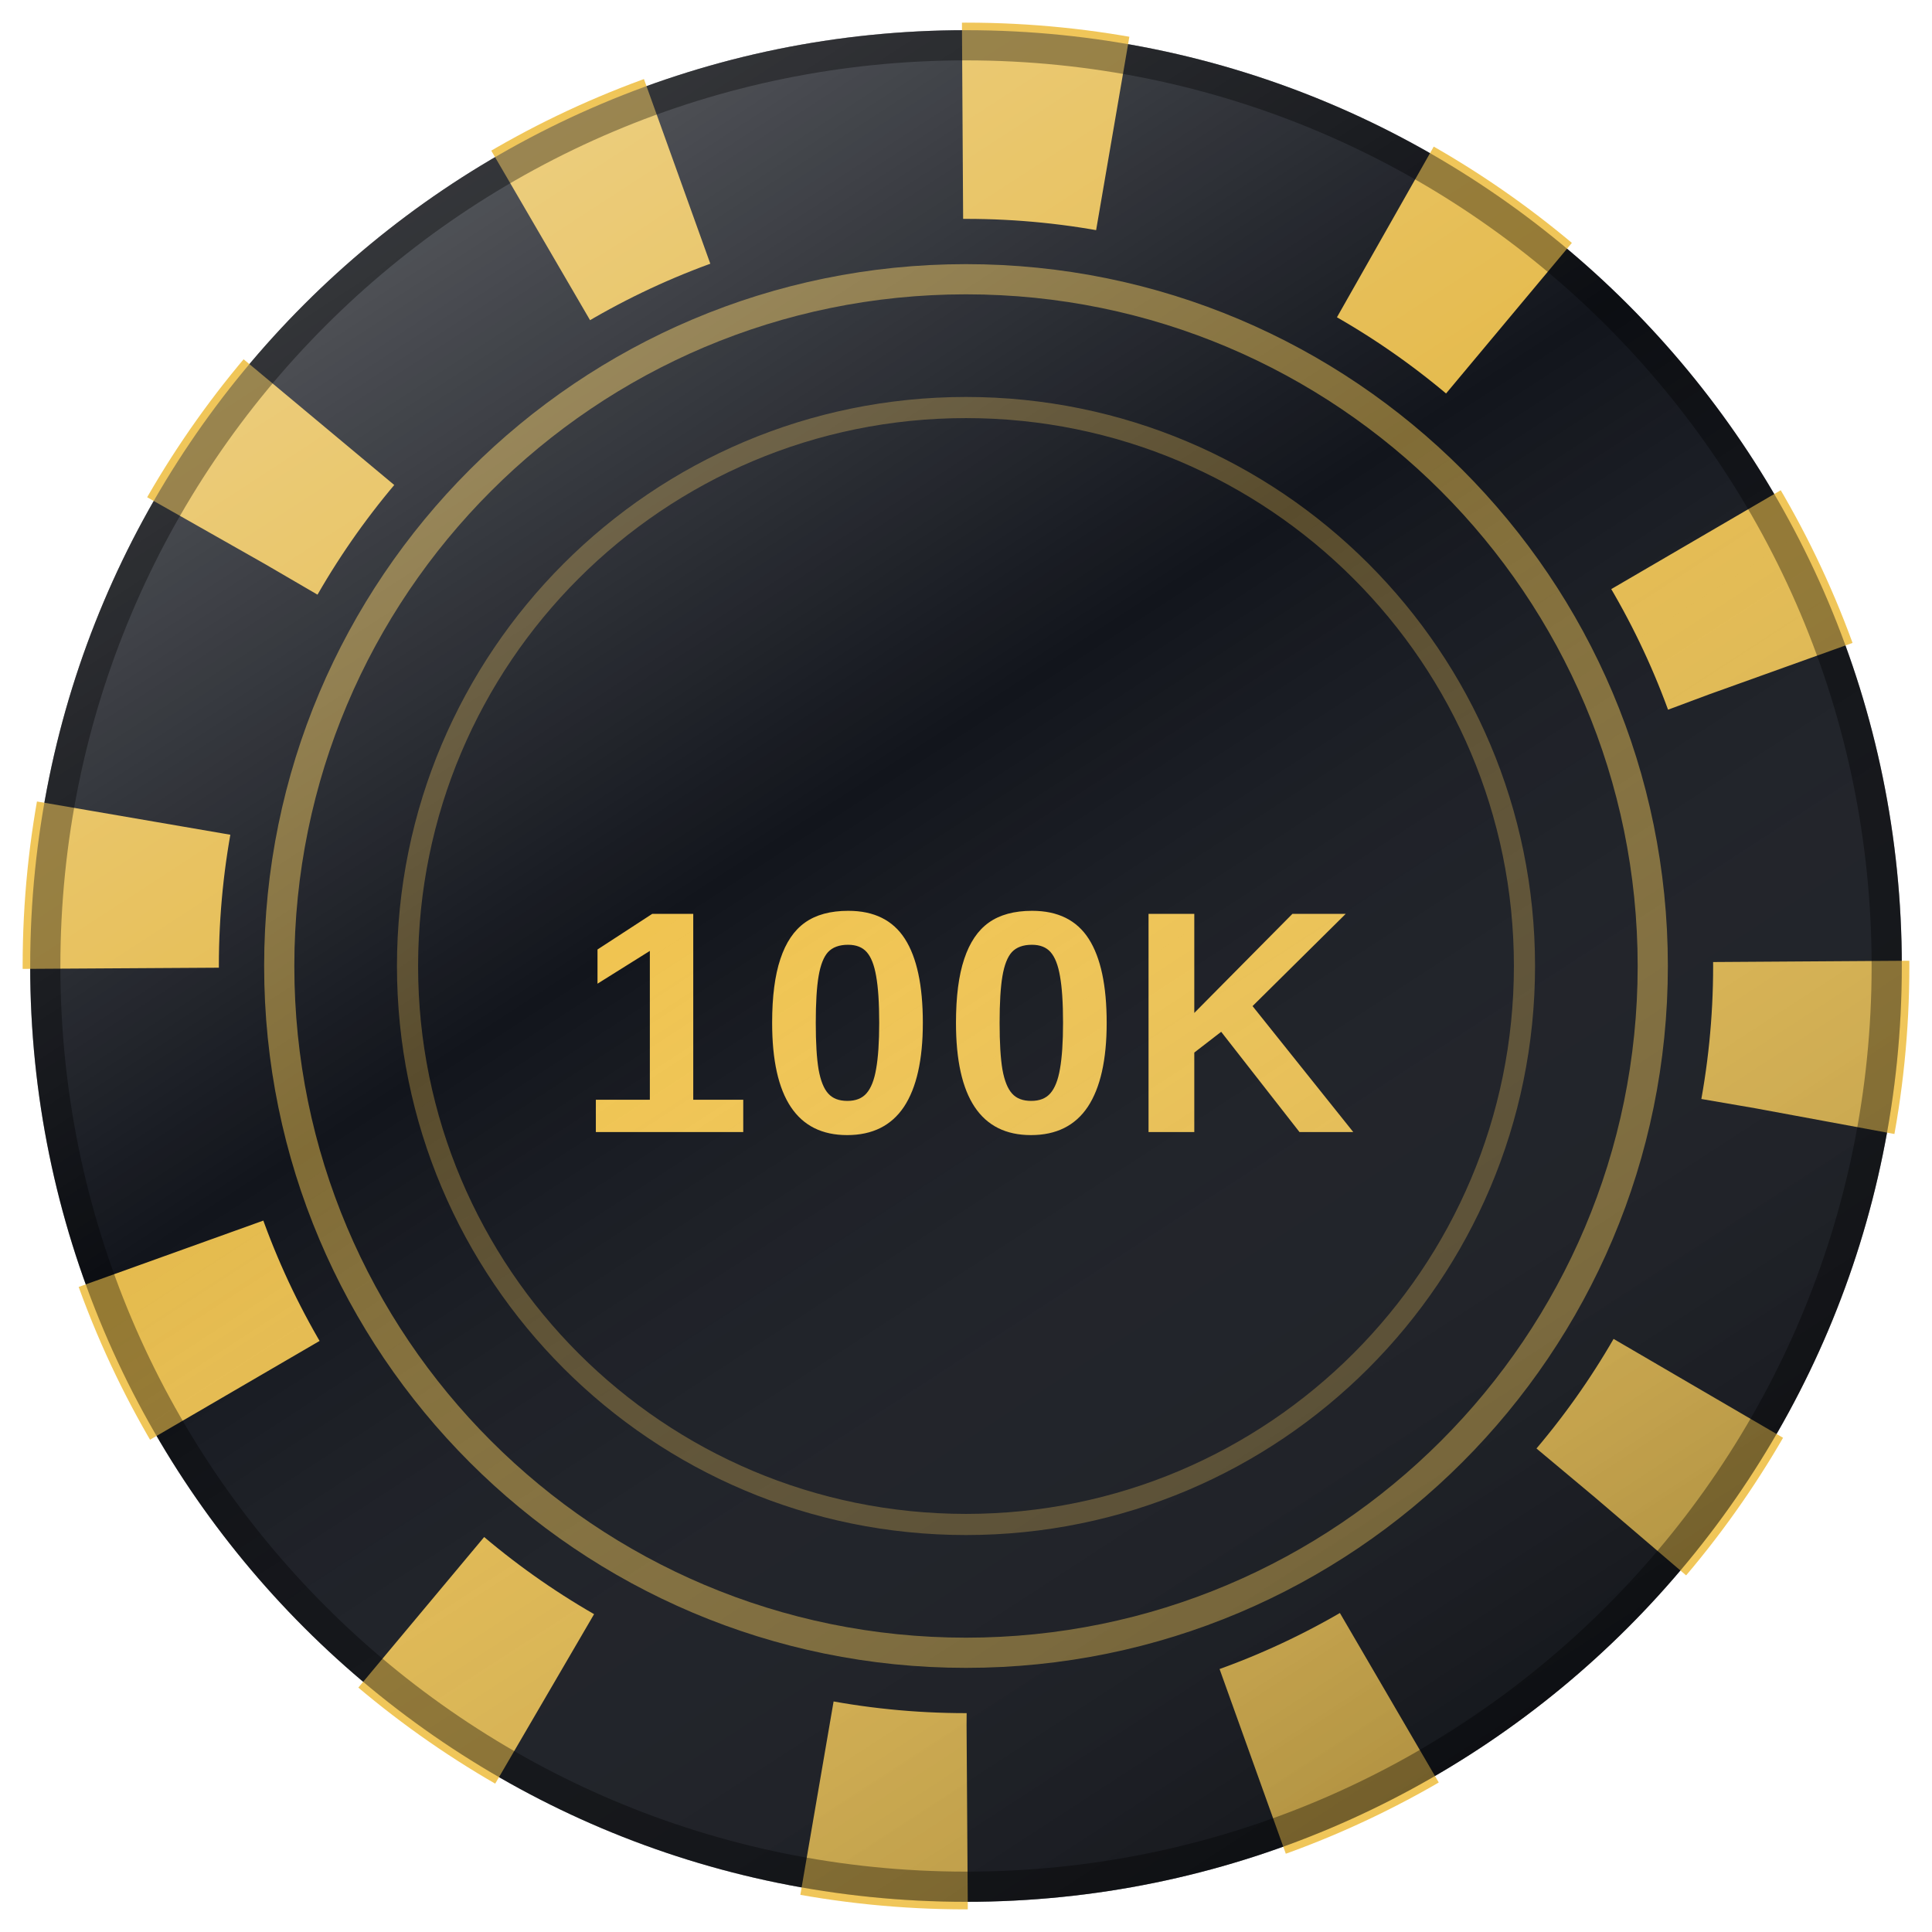
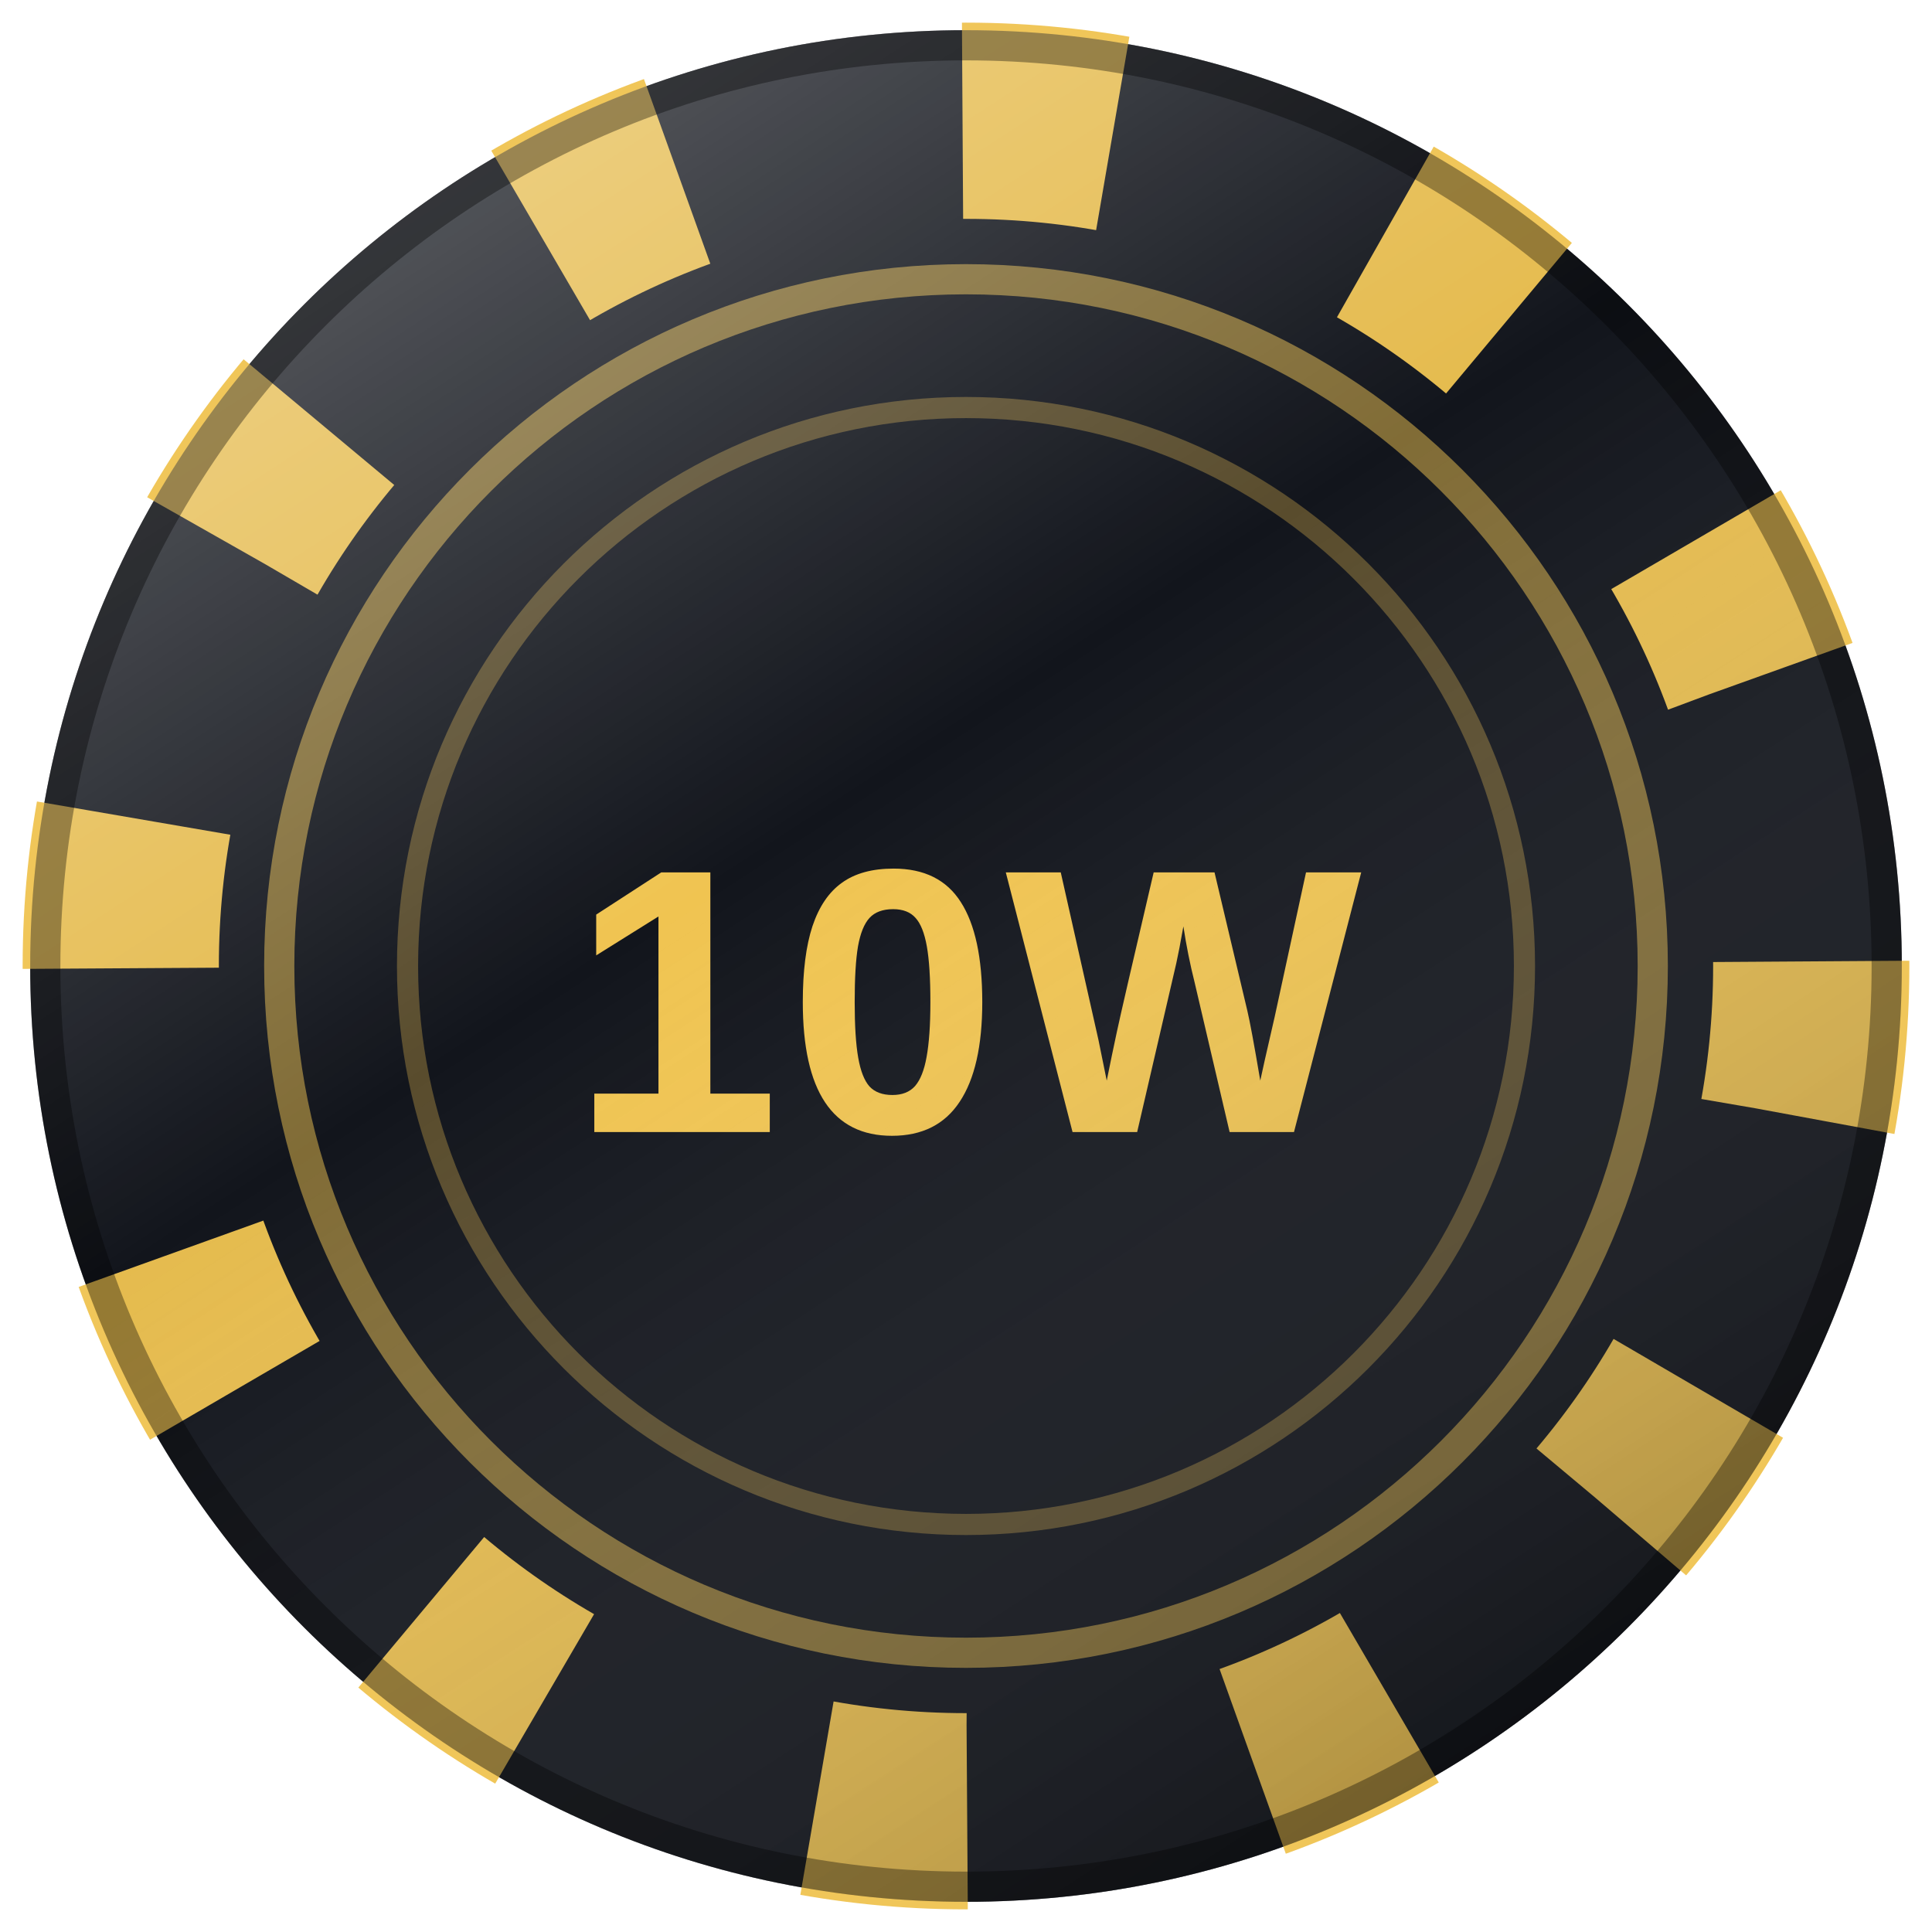
<svg xmlns="http://www.w3.org/2000/svg" viewBox="0 0 128 128" width="128" height="128">
  <defs>
    <linearGradient id="gloss" x1="0.15" y1="0" x2="0.8" y2="1">
      <stop offset="0" stop-color="#ffffff" stop-opacity="0.34" />
      <stop offset="0.42" stop-color="#ffffff" stop-opacity="0" />
      <stop offset="1" stop-color="#000000" stop-opacity="0.3" />
    </linearGradient>
  </defs>
  <circle cx="64" cy="64" r="62" fill="#12151c" />
  <circle cx="64" cy="64" r="56" fill="none" stroke="#f0c451" stroke-width="13" stroke-dasharray="10 19.3" stroke-opacity="0.95" />
  <circle cx="64" cy="64" r="45.5" fill="#12151c" />
  <circle cx="64" cy="64" r="45.5" fill="none" stroke="#f0c451" stroke-width="2" stroke-opacity="0.5" />
  <circle cx="64" cy="64" r="37" fill="none" stroke="#f0c451" stroke-width="1.4" stroke-opacity="0.32" />
-   <text x="64" y="75" text-anchor="middle" font-family="'Segoe UI',Arial,Helvetica,sans-serif" font-weight="800" font-size="21" fill="#f0c451" letter-spacing="0.5">100K</text>
+   <text x="64" y="75" text-anchor="middle" font-family="'Segoe UI',Arial,Helvetica,sans-serif" font-weight="800" font-size="25" fill="#f0c451" letter-spacing="0.5">10W</text>
  <circle cx="64" cy="64" r="62" fill="url(#gloss)" />
  <circle cx="64" cy="64" r="61" fill="none" stroke="#000000" stroke-opacity="0.35" stroke-width="2" />
</svg>
